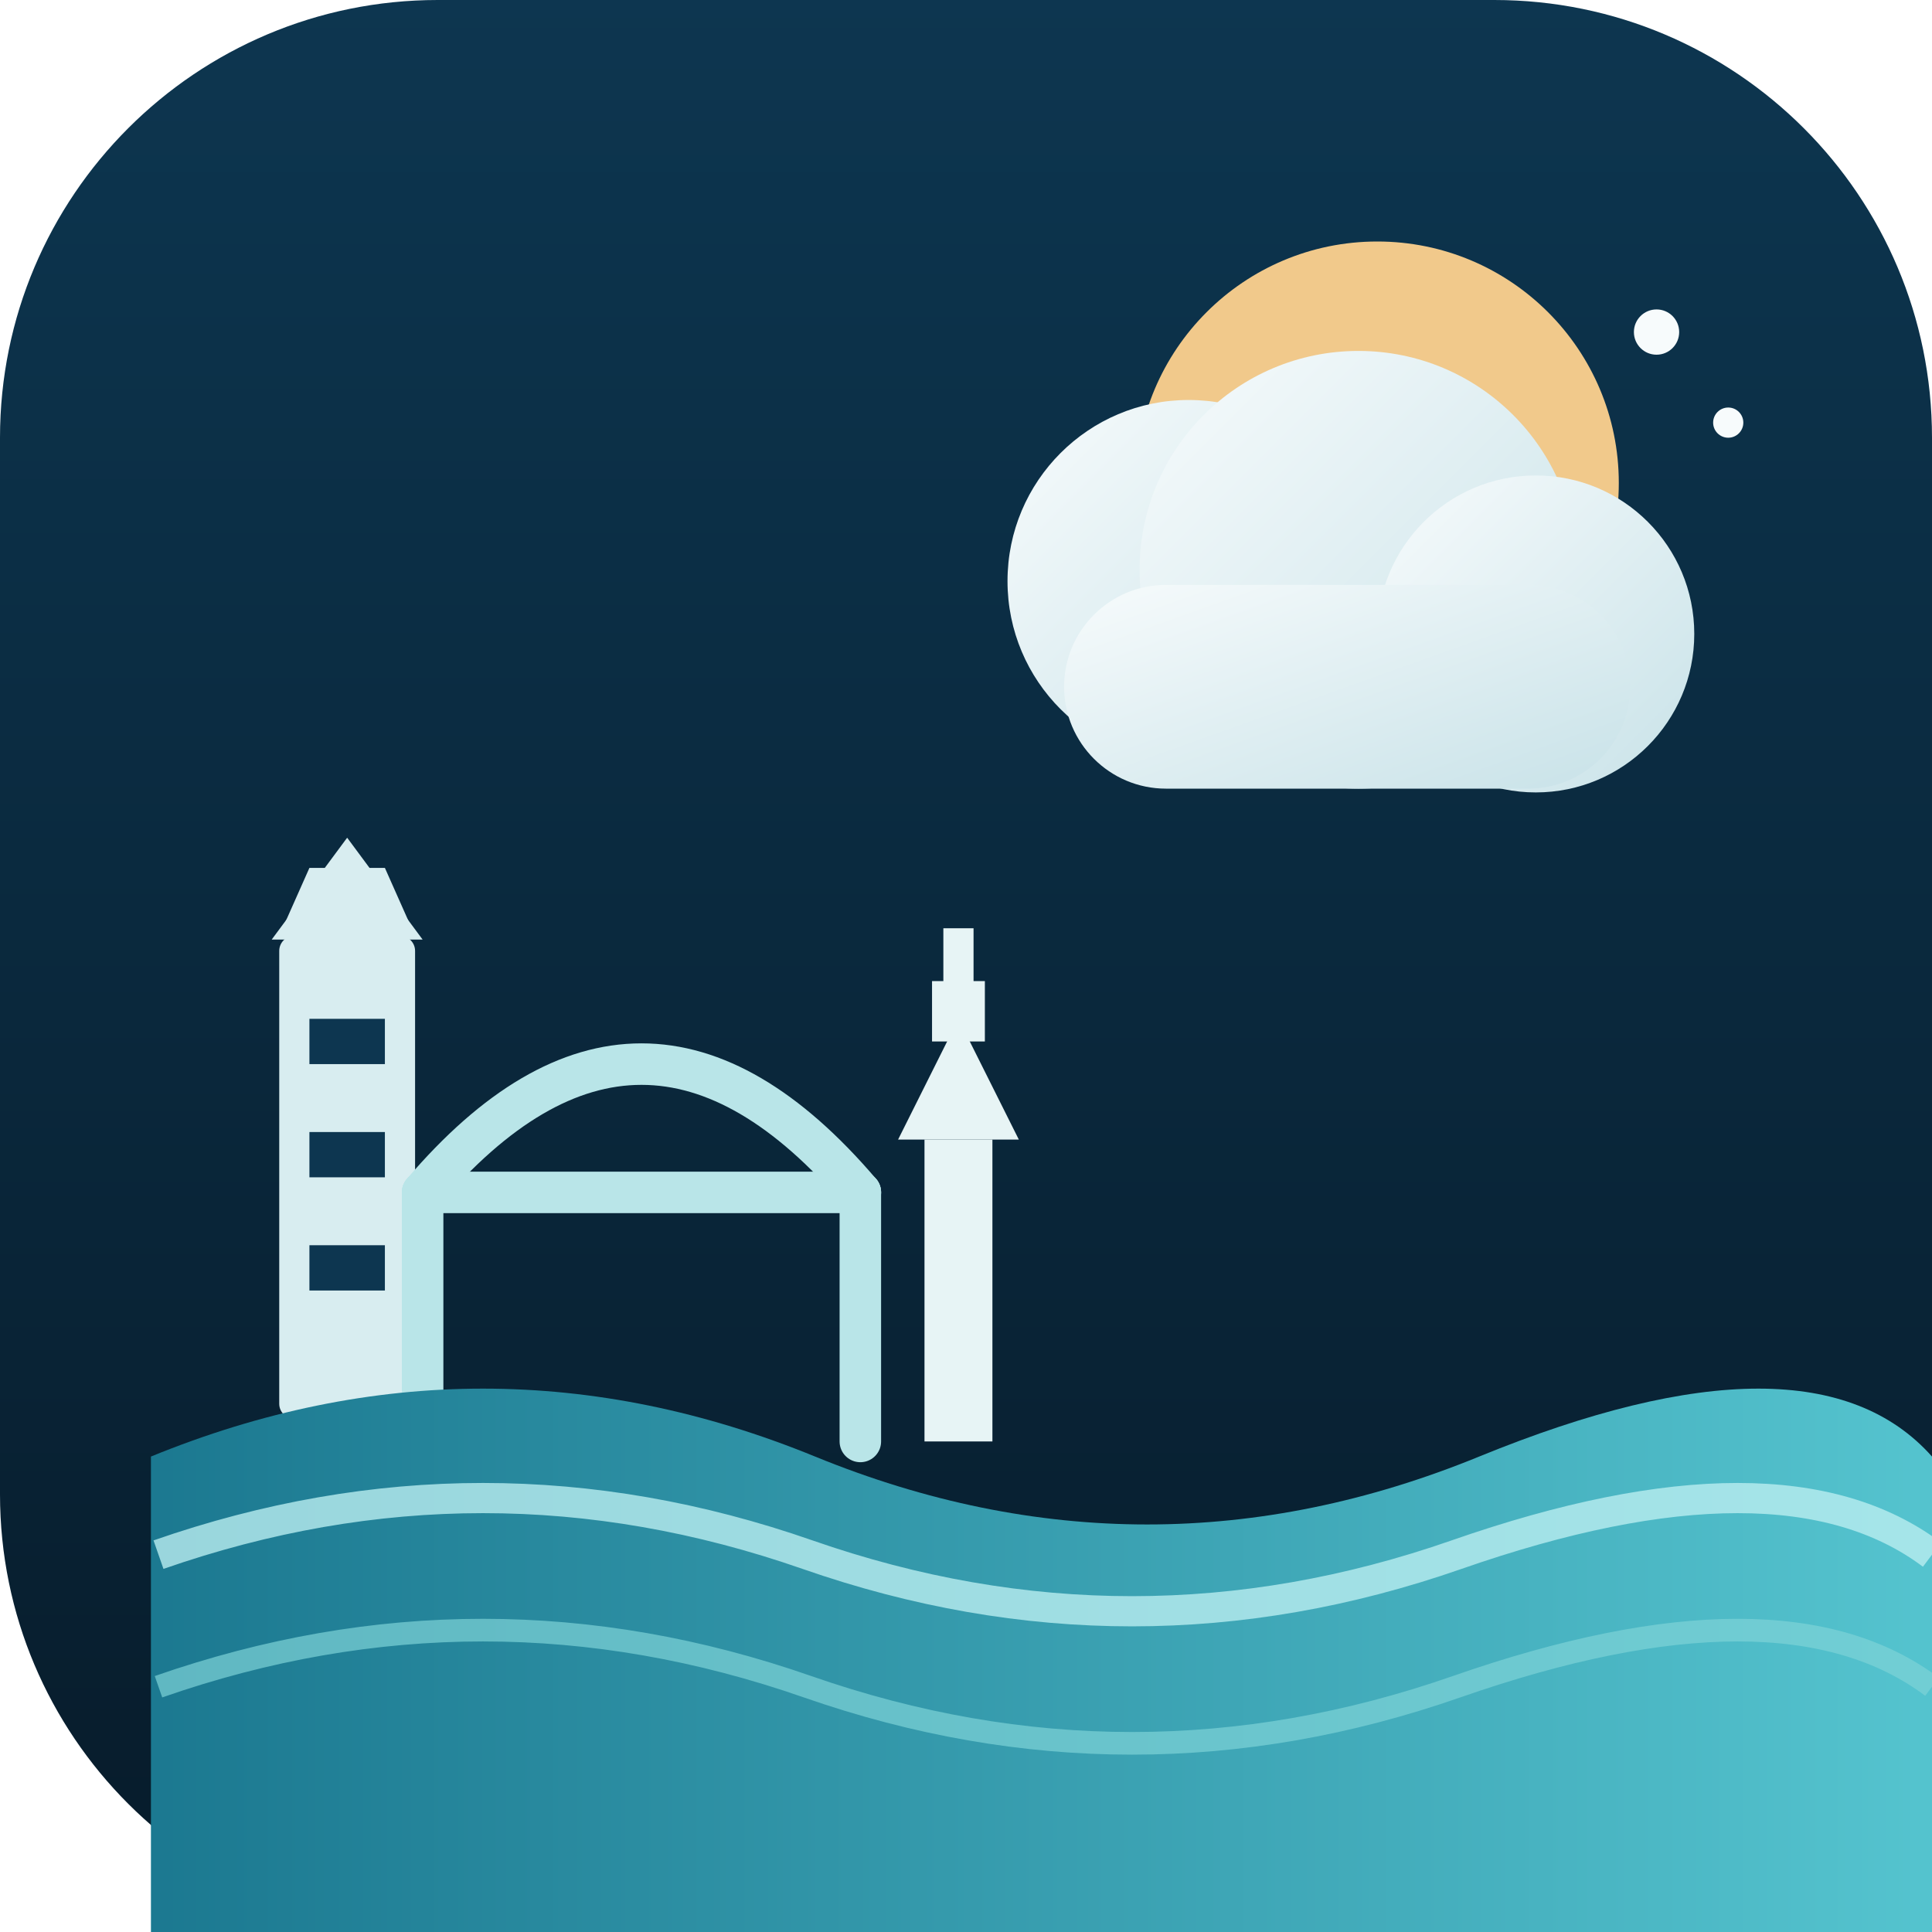
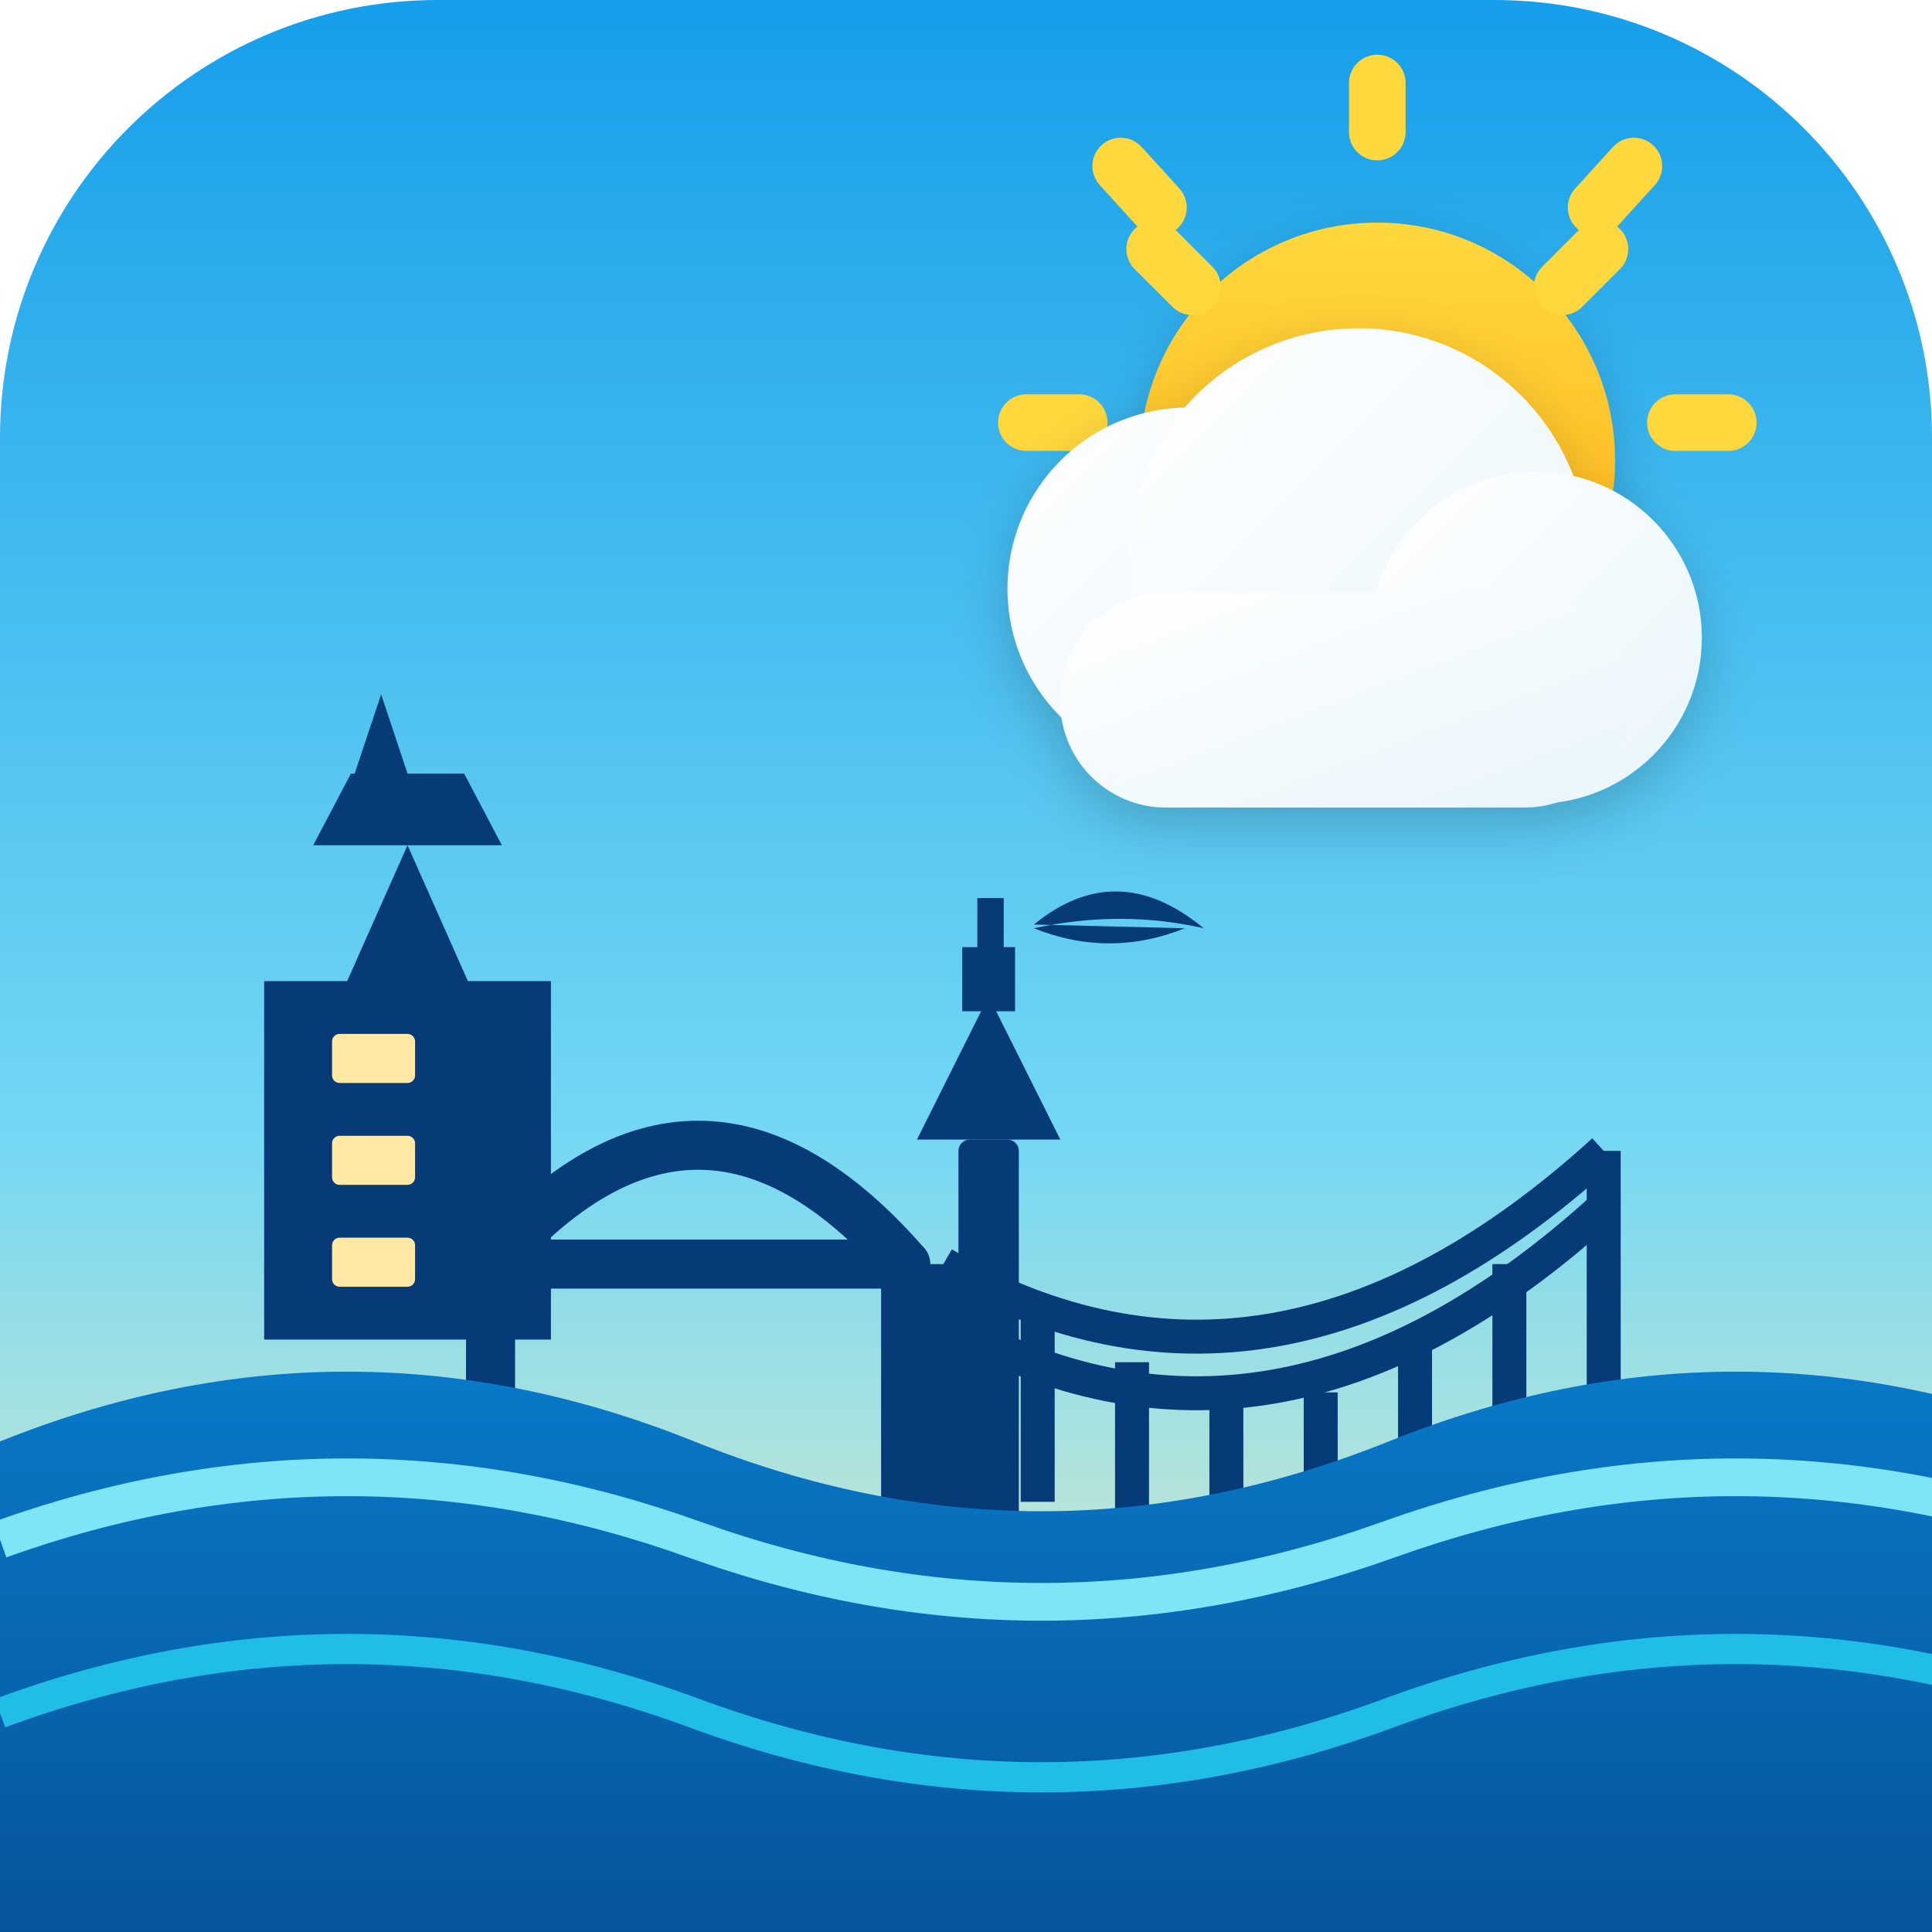
<svg xmlns="http://www.w3.org/2000/svg" viewBox="0 0 512 512">
  <defs>
    <linearGradient id="sky" x1="0" y1="0" x2="0" y2="1">
-       <stop stop-color="#0d3650" />
-       <stop offset="1" stop-color="#071b2a" />
+       <stop stop-color="#149eea" />
+       <stop offset=".58" stop-color="#72d7f4" />
+       <stop offset="1" stop-color="#fff2bd" />
    </linearGradient>
-     <linearGradient id="sea" x1="0" y1="0" x2="1" y2="0">
-       <stop stop-color="#1b7890" />
-       <stop offset="1" stop-color="#55c4cf" />
+     <linearGradient id="sea" x1="0" y1="0" x2="0" y2="1">
+       <stop stop-color="#0879c8" />
+       <stop offset="1" stop-color="#07549a" />
    </linearGradient>
    <linearGradient id="cloud" x1="0" y1="0" x2="1" y2="1">
-       <stop stop-color="#f7fbfc" />
-       <stop offset="1" stop-color="#c8e2e8" />
+       <stop stop-color="#fff" />
+       <stop offset="1" stop-color="#e8f5fb" />
    </linearGradient>
+     <linearGradient id="gold" x1="0" y1="0" x2="0" y2="1">
+       <stop stop-color="#ffd83d" />
+       <stop offset="1" stop-color="#ffad16" />
+     </linearGradient>
+     <filter id="shadow" x="-20%" y="-20%" width="140%" height="140%">
+       <feDropShadow dx="0" dy="5" stdDeviation="7" flood-opacity=".18" />
+     </filter>
  </defs>
  <rect width="512" height="512" rx="116" fill="url(#sky)" />
-   <circle cx="365" cy="128" r="64" fill="#f1c98b" />
-   <g fill="url(#cloud)">
-     <circle cx="315" cy="154" r="48" />
-     <circle cx="360" cy="151" r="58" />
-     <circle cx="407" cy="168" r="42" />
-     <rect x="282" y="155" width="150" height="54" rx="27" />
+   <circle cx="365" cy="122" r="63" fill="url(#gold)" filter="url(#shadow)" />
+   <g stroke="#ffd83d" stroke-width="15" stroke-linecap="round">
+     <path d="M365 35v-13" />
+     <path d="M307 55l-10-11" />
+     <path d="M423 55l10-11" />
+     <path d="M286 112h-14" />
+     <path d="M444 112h14" />
+     <path d="M316 76l-10-10" />
+     <path d="M414 76l10-10" />
  </g>
-   <g fill="#d8edf0">
-     <rect x="74" y="248" width="36" height="128" rx="4" />
-     <path d="M92 222l-20 27h40z" />
-     <rect x="82" y="270" width="20" height="12" fill="#0d3650" />
-     <rect x="82" y="300" width="20" height="12" fill="#0d3650" />
-     <rect x="82" y="330" width="20" height="12" fill="#0d3650" />
-     <path d="M74 248h36l-8-18H82z" />
+   <g fill="url(#cloud)" filter="url(#shadow)">
+     <circle cx="315" cy="156" r="48" />
+     <circle cx="360" cy="148" r="61" />
+     <circle cx="407" cy="169" r="44" />
+     <rect x="281" y="157" width="151" height="57" rx="28" />
  </g>
-   <g fill="none" stroke="#b9e5e8" stroke-width="11" stroke-linecap="round">
-     <path d="M112 316 Q170 248 228 316" />
-     <path d="M112 316v66M228 316v66" />
-     <path d="M112 316h116" />
+   <g fill="#063b78">
+     <path d="M70 355V260h22l16-36 16 36h22v95z" />
+     <path d="M83 224h50l-10-19h-30z" />
+     <path d="M101 184l7 21h-14z" />
+     <rect x="88" y="274" width="22" height="13" rx="2" fill="#ffe9a4" />
+     <rect x="88" y="301" width="22" height="13" rx="2" fill="#ffe9a4" />
+     <rect x="88" y="328" width="22" height="13" rx="2" fill="#ffe9a4" />
  </g>
-   <g fill="#e7f4f5">
-     <path d="M245 302h18v80h-18z" />
-     <path d="M254 270l-16 32h32z" />
-     <path d="M247 260h14v16h-14z" />
-     <path d="M250 246h8v18h-8z" />
+   <g fill="none" stroke="#063b78" stroke-width="13" stroke-linecap="round">
+     <path d="M130 335 Q185 272 240 335" />
+     <path d="M130 335v70M240 335v70M130 335h110" />
  </g>
-   <path d="M40 386 Q128 350 216 386 T392 386 T512 386 V512H40z" fill="url(#sea)" />
-   <path d="M42 412 Q128 382 214 412 T386 412 T512 412" fill="none" stroke="#b9edf0" stroke-width="8" opacity=".8" />
-   <path d="M42 447 Q128 417 214 447 T386 447 T512 447" fill="none" stroke="#7dd3d7" stroke-width="6" opacity=".7" />
-   <circle cx="439" cy="88" r="6" fill="#f7fbfc" />
-   <circle cx="458" cy="112" r="4" fill="#f7fbfc" />
+   <g fill="#063b78">
+     <rect x="254" y="302" width="16" height="105" rx="3" />
+     <path d="M262 264l-19 38h38z" />
+     <rect x="255" y="251" width="14" height="17" />
+     <rect x="259" y="238" width="7" height="18" />
+   </g>
+   <g fill="none" stroke="#063b78" stroke-width="9">
+     <path d="M250 335 Q337 385 425 305" />
+     <path d="M250 350 Q337 400 425 320" />
+     <path d="M250 335V405M425 305V405" />
+     <path d="M275 348V398M300 361V402M325 370V404M350 369V404M375 355V402M400 335V400" />
+   </g>
+   <path d="M0 382 Q92 345 184 382 T368 382 T552 382V512H0z" fill="url(#sea)" />
+   <path d="M0 408 Q92 375 184 408 T368 408 T552 408" fill="none" stroke="#7de5f5" stroke-width="10" />
+   <path d="M0 454 Q92 420 184 454 T368 454 T552 454" fill="none" stroke="#20bde7" stroke-width="8" />
+   <path d="M274 245q22-18 45 1-22-5-45 0 20 8 40 0" fill="#063b78" />
</svg>
